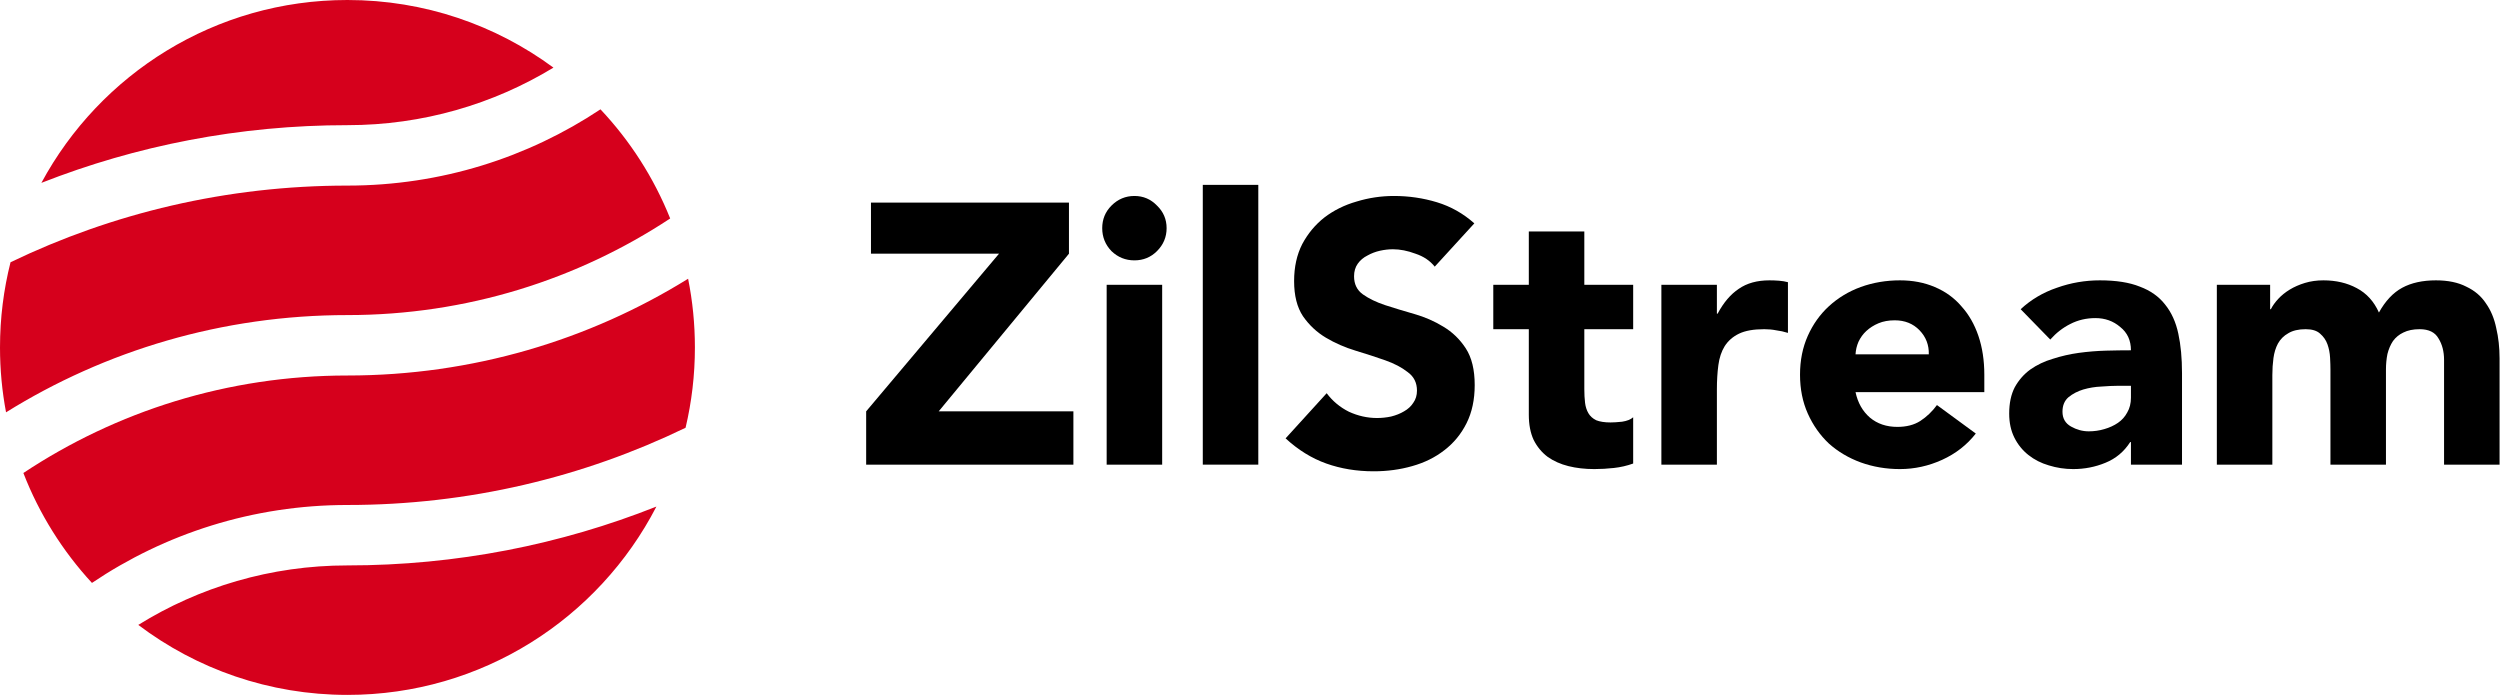
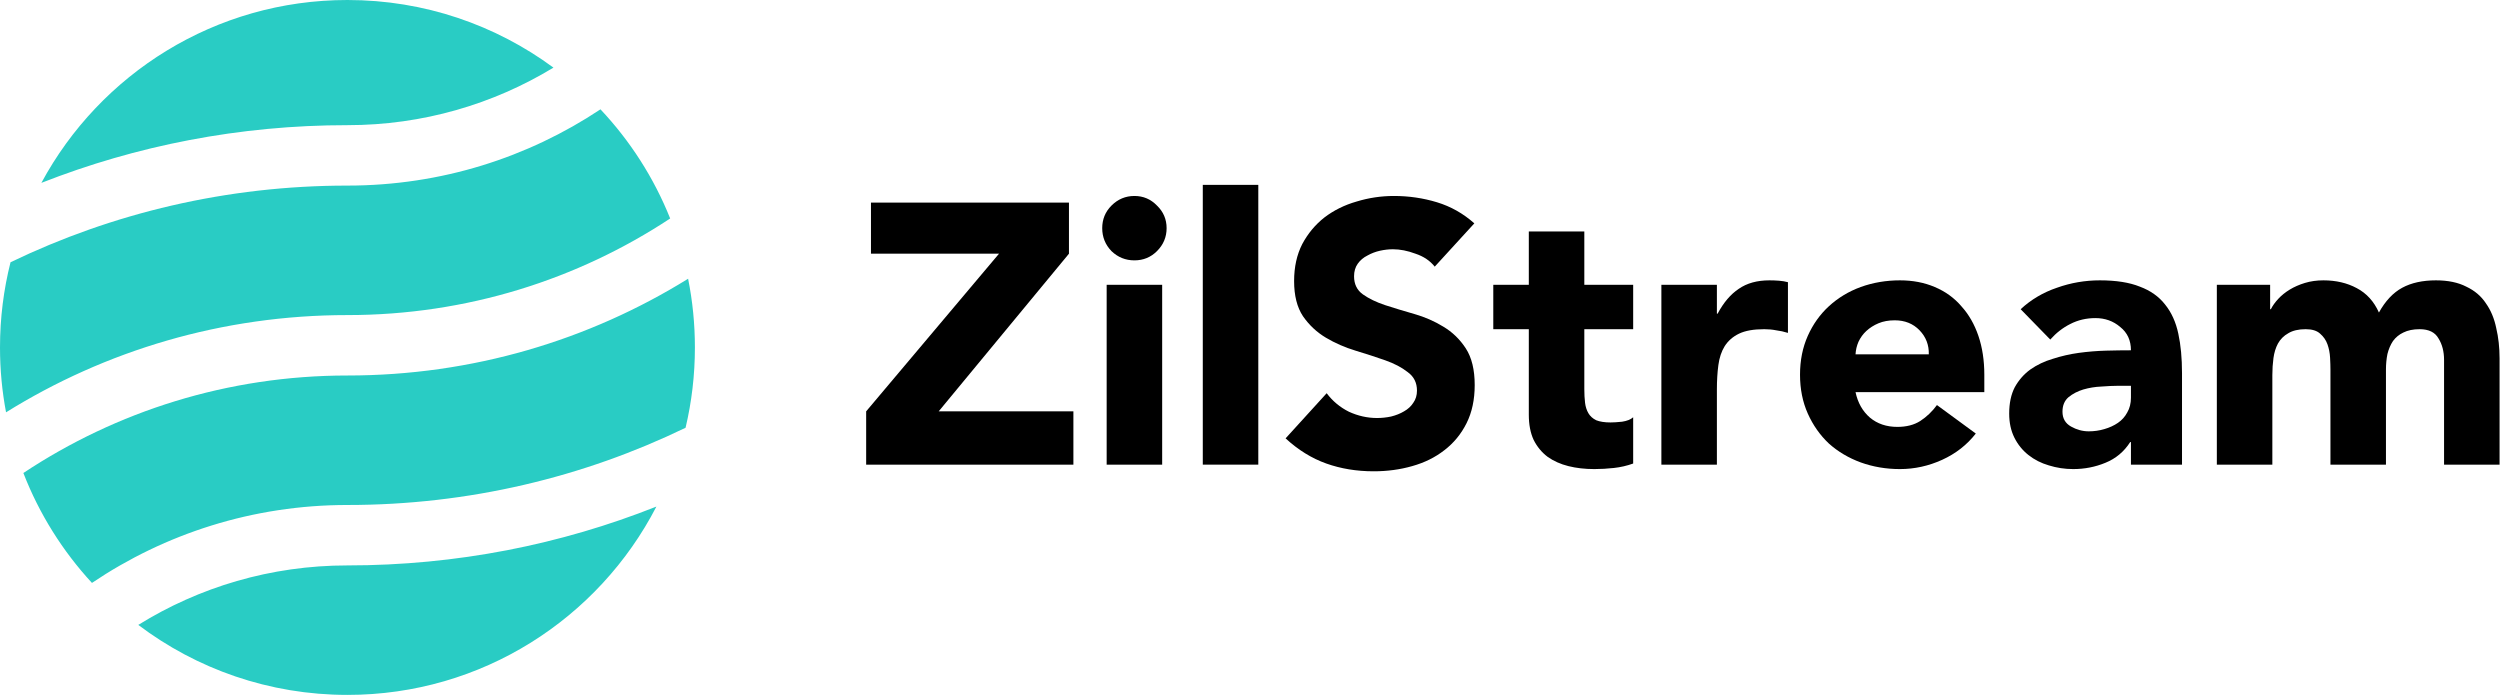
<svg xmlns="http://www.w3.org/2000/svg" width="1216" height="338" viewBox="0 0 1216 338" fill="none">
-   <path fill-rule="evenodd" clip-rule="evenodd" d="M169 60.882C116.457 60.882 66.238 70.832 20.124 88.95C48.659 35.992 104.626 0 169 0C206.507 0 241.161 12.219 269.197 32.892C239.985 50.653 205.687 60.882 169 60.882ZM5.117 127.563C54.692 103.666 110.282 90.273 169 90.273C214.505 90.273 256.819 76.615 292.068 53.175C306.465 68.466 318.044 86.441 325.974 106.269C280.935 135.969 226.986 153.255 169 153.255C108.052 153.255 51.149 170.569 2.939 200.548C1.01 190.327 0 179.781 0 169C0 154.703 1.775 140.821 5.117 127.563ZM169 182.646C110.732 182.646 56.541 200.1 11.37 230.066C19.095 249.994 30.491 268.093 44.728 283.532C80.215 259.599 122.976 245.627 169 245.627C227.948 245.627 283.743 232.13 333.464 208.057C336.43 195.52 338 182.443 338 169C338 157.559 336.863 146.383 334.696 135.58C286.565 165.419 229.794 182.646 169 182.646ZM169 275.019C131.665 275.019 96.805 285.612 67.26 303.956C95.563 325.327 130.802 338 169 338C234.442 338 291.197 300.803 319.275 246.398C272.778 264.866 222.075 275.019 169 275.019Z" fill="#D6001C" />
+   <path fill-rule="evenodd" clip-rule="evenodd" d="M169 60.882C116.457 60.882 66.238 70.832 20.124 88.95C48.659 35.992 104.626 0 169 0C206.507 0 241.161 12.219 269.197 32.892C239.985 50.653 205.687 60.882 169 60.882ZM5.117 127.563C54.692 103.666 110.282 90.273 169 90.273C214.505 90.273 256.819 76.615 292.068 53.175C306.465 68.466 318.044 86.441 325.974 106.269C280.935 135.969 226.986 153.255 169 153.255C108.052 153.255 51.149 170.569 2.939 200.548C1.01 190.327 0 179.781 0 169C0 154.703 1.775 140.821 5.117 127.563ZM169 182.646C110.732 182.646 56.541 200.1 11.37 230.066C19.095 249.994 30.491 268.093 44.728 283.532C80.215 259.599 122.976 245.627 169 245.627C227.948 245.627 283.743 232.13 333.464 208.057C336.43 195.52 338 182.443 338 169C338 157.559 336.863 146.383 334.696 135.58C286.565 165.419 229.794 182.646 169 182.646ZM169 275.019C131.665 275.019 96.805 285.612 67.26 303.956C95.563 325.327 130.802 338 169 338C234.442 338 291.197 300.803 319.275 246.398C272.778 264.866 222.075 275.019 169 275.019Z" fill="#29CCC4" />
  <path d="M421.3 200.08L485.92 123.4H423.64V98.56H519.94V123.4L456.58 200.08H522.1V226H421.3V200.08Z" fill="black" />
  <path d="M538.279 138.52H565.279V226H538.279V138.52ZM536.119 110.98C536.119 106.66 537.619 103 540.619 100C543.739 96.88 547.459 95.32 551.779 95.32C556.099 95.32 559.759 96.88 562.759 100C565.879 103 567.439 106.66 567.439 110.98C567.439 115.3 565.879 119.02 562.759 122.14C559.759 125.14 556.099 126.64 551.779 126.64C547.459 126.64 543.739 125.14 540.619 122.14C537.619 119.02 536.119 115.3 536.119 110.98Z" fill="black" />
  <path d="M585.037 89.92H612.037V226H585.037V89.92Z" fill="black" />
  <path d="M697.855 129.7C695.575 126.82 692.455 124.72 688.495 123.4C684.655 121.96 680.995 121.24 677.515 121.24C675.475 121.24 673.375 121.48 671.215 121.96C669.055 122.44 667.015 123.22 665.095 124.3C663.175 125.26 661.615 126.58 660.415 128.26C659.215 129.94 658.615 131.98 658.615 134.38C658.615 138.22 660.055 141.16 662.935 143.2C665.815 145.24 669.415 146.98 673.735 148.42C678.175 149.86 682.915 151.3 687.955 152.74C692.995 154.18 697.675 156.22 701.995 158.86C706.435 161.5 710.095 165.04 712.975 169.48C715.855 173.92 717.295 179.86 717.295 187.3C717.295 194.38 715.975 200.56 713.335 205.84C710.695 211.12 707.095 215.5 702.535 218.98C698.095 222.46 692.875 225.04 686.875 226.72C680.995 228.4 674.755 229.24 668.155 229.24C659.875 229.24 652.195 227.98 645.115 225.46C638.035 222.94 631.435 218.86 625.315 213.22L645.295 191.26C648.175 195.1 651.775 198.1 656.095 200.26C660.535 202.3 665.095 203.32 669.775 203.32C672.055 203.32 674.335 203.08 676.615 202.6C679.015 202 681.115 201.16 682.915 200.08C684.835 199 686.335 197.62 687.415 195.94C688.615 194.26 689.215 192.28 689.215 190C689.215 186.16 687.715 183.16 684.715 181C681.835 178.72 678.175 176.8 673.735 175.24C669.295 173.68 664.495 172.12 659.335 170.56C654.175 169 649.375 166.9 644.935 164.26C640.495 161.62 636.775 158.14 633.775 153.82C630.895 149.5 629.455 143.8 629.455 136.72C629.455 129.88 630.775 123.88 633.415 118.72C636.175 113.56 639.775 109.24 644.215 105.76C648.775 102.28 653.995 99.7 659.875 98.02C665.755 96.22 671.815 95.32 678.055 95.32C685.255 95.32 692.215 96.34 698.935 98.38C705.655 100.42 711.715 103.84 717.115 108.64L697.855 129.7Z" fill="black" />
  <path d="M794.374 160.12H770.614V189.28C770.614 191.68 770.734 193.9 770.974 195.94C771.214 197.86 771.754 199.54 772.594 200.98C773.434 202.42 774.694 203.56 776.374 204.4C778.174 205.12 780.514 205.48 783.394 205.48C784.834 205.48 786.694 205.36 788.974 205.12C791.374 204.76 793.174 204.04 794.374 202.96V225.46C791.374 226.54 788.254 227.26 785.014 227.62C781.774 227.98 778.594 228.16 775.474 228.16C770.914 228.16 766.714 227.68 762.874 226.72C759.034 225.76 755.674 224.26 752.794 222.22C749.914 220.06 747.634 217.3 745.954 213.94C744.394 210.58 743.614 206.5 743.614 201.7V160.12H726.334V138.52H743.614V112.6H770.614V138.52H794.374V160.12Z" fill="black" />
  <path d="M808.095 138.52H835.095V152.56H835.455C838.335 147.16 841.755 143.14 845.715 140.5C849.675 137.74 854.655 136.36 860.655 136.36C862.215 136.36 863.775 136.42 865.335 136.54C866.895 136.66 868.335 136.9 869.655 137.26V161.92C867.735 161.32 865.815 160.9 863.895 160.66C862.095 160.3 860.175 160.12 858.135 160.12C852.975 160.12 848.895 160.84 845.895 162.28C842.895 163.72 840.555 165.76 838.875 168.4C837.315 170.92 836.295 173.98 835.815 177.58C835.335 181.18 835.095 185.14 835.095 189.46V226H808.095V138.52Z" fill="black" />
  <path d="M961.031 210.88C956.711 216.4 951.251 220.66 944.651 223.66C938.051 226.66 931.211 228.16 924.131 228.16C917.411 228.16 911.051 227.08 905.051 224.92C899.171 222.76 894.011 219.7 889.571 215.74C885.251 211.66 881.831 206.8 879.311 201.16C876.791 195.52 875.531 189.22 875.531 182.26C875.531 175.3 876.791 169 879.311 163.36C881.831 157.72 885.251 152.92 889.571 148.96C894.011 144.88 899.171 141.76 905.051 139.6C911.051 137.44 917.411 136.36 924.131 136.36C930.371 136.36 936.011 137.44 941.051 139.6C946.211 141.76 950.531 144.88 954.011 148.96C957.611 152.92 960.371 157.72 962.291 163.36C964.211 169 965.171 175.3 965.171 182.26V190.72H902.531C903.611 195.88 905.951 200.02 909.551 203.14C913.151 206.14 917.591 207.64 922.871 207.64C927.311 207.64 931.031 206.68 934.031 204.76C937.151 202.72 939.851 200.14 942.131 197.02L961.031 210.88ZM938.171 172.36C938.291 167.8 936.791 163.9 933.671 160.66C930.551 157.42 926.531 155.8 921.611 155.8C918.611 155.8 915.971 156.28 913.691 157.24C911.411 158.2 909.431 159.46 907.751 161.02C906.191 162.46 904.931 164.2 903.971 166.24C903.131 168.16 902.651 170.2 902.531 172.36H938.171Z" fill="black" />
  <path d="M1036.49 215.02H1036.13C1033.13 219.7 1029.11 223.06 1024.07 225.1C1019.15 227.14 1013.93 228.16 1008.41 228.16C1004.33 228.16 1000.37 227.56 996.531 226.36C992.811 225.28 989.511 223.6 986.631 221.32C983.751 219.04 981.471 216.22 979.791 212.86C978.111 209.5 977.271 205.6 977.271 201.16C977.271 196.12 978.171 191.86 979.971 188.38C981.891 184.9 984.411 182.02 987.531 179.74C990.771 177.46 994.431 175.72 998.511 174.52C1002.59 173.2 1006.79 172.24 1011.11 171.64C1015.55 171.04 1019.93 170.68 1024.25 170.56C1028.69 170.44 1032.77 170.38 1036.49 170.38C1036.49 165.58 1034.75 161.8 1031.27 159.04C1027.91 156.16 1023.89 154.72 1019.21 154.72C1014.77 154.72 1010.69 155.68 1006.97 157.6C1003.37 159.4 1000.13 161.92 997.251 165.16L982.851 150.4C987.891 145.72 993.771 142.24 1000.49 139.96C1007.21 137.56 1014.17 136.36 1021.37 136.36C1029.29 136.36 1035.77 137.38 1040.81 139.42C1045.97 141.34 1050.05 144.22 1053.05 148.06C1056.17 151.9 1058.33 156.64 1059.53 162.28C1060.73 167.8 1061.33 174.22 1061.33 181.54V226H1036.49V215.02ZM1029.83 187.66C1027.79 187.66 1025.21 187.78 1022.09 188.02C1019.09 188.14 1016.15 188.62 1013.27 189.46C1010.51 190.3 1008.11 191.56 1006.07 193.24C1004.15 194.92 1003.19 197.26 1003.19 200.26C1003.19 203.5 1004.57 205.9 1007.33 207.46C1010.09 209.02 1012.97 209.8 1015.97 209.8C1018.61 209.8 1021.13 209.44 1023.53 208.72C1026.05 208 1028.27 206.98 1030.19 205.66C1032.11 204.34 1033.61 202.66 1034.69 200.62C1035.89 198.58 1036.49 196.18 1036.49 193.42V187.66H1029.83Z" fill="black" />
  <path d="M1078.27 138.52H1104.19V150.4H1104.55C1105.39 148.72 1106.59 147.04 1108.15 145.36C1109.71 143.68 1111.57 142.18 1113.73 140.86C1115.89 139.54 1118.35 138.46 1121.11 137.62C1123.87 136.78 1126.87 136.36 1130.11 136.36C1136.23 136.36 1141.63 137.62 1146.31 140.14C1151.11 142.66 1154.71 146.62 1157.11 152.02C1160.23 146.38 1164.01 142.36 1168.45 139.96C1172.89 137.56 1178.35 136.36 1184.83 136.36C1190.71 136.36 1195.63 137.38 1199.59 139.42C1203.67 141.34 1206.85 144.04 1209.13 147.52C1211.53 150.88 1213.21 154.9 1214.17 159.58C1215.25 164.14 1215.79 169.06 1215.79 174.34V226H1188.79V175.06C1188.79 170.98 1187.89 167.5 1186.09 164.62C1184.41 161.62 1181.35 160.12 1176.91 160.12C1173.79 160.12 1171.15 160.66 1168.99 161.74C1166.95 162.7 1165.27 164.08 1163.95 165.88C1162.75 167.68 1161.85 169.78 1161.25 172.18C1160.77 174.58 1160.53 177.1 1160.53 179.74V226H1133.53V179.74C1133.53 178.18 1133.47 176.26 1133.35 173.98C1133.23 171.7 1132.81 169.54 1132.09 167.5C1131.37 165.46 1130.17 163.72 1128.49 162.28C1126.93 160.84 1124.59 160.12 1121.47 160.12C1117.99 160.12 1115.17 160.78 1113.01 162.1C1110.85 163.3 1109.17 164.98 1107.97 167.14C1106.89 169.18 1106.17 171.52 1105.81 174.16C1105.45 176.8 1105.27 179.56 1105.27 182.44V226H1078.27V138.52Z" fill="black" />
</svg>
